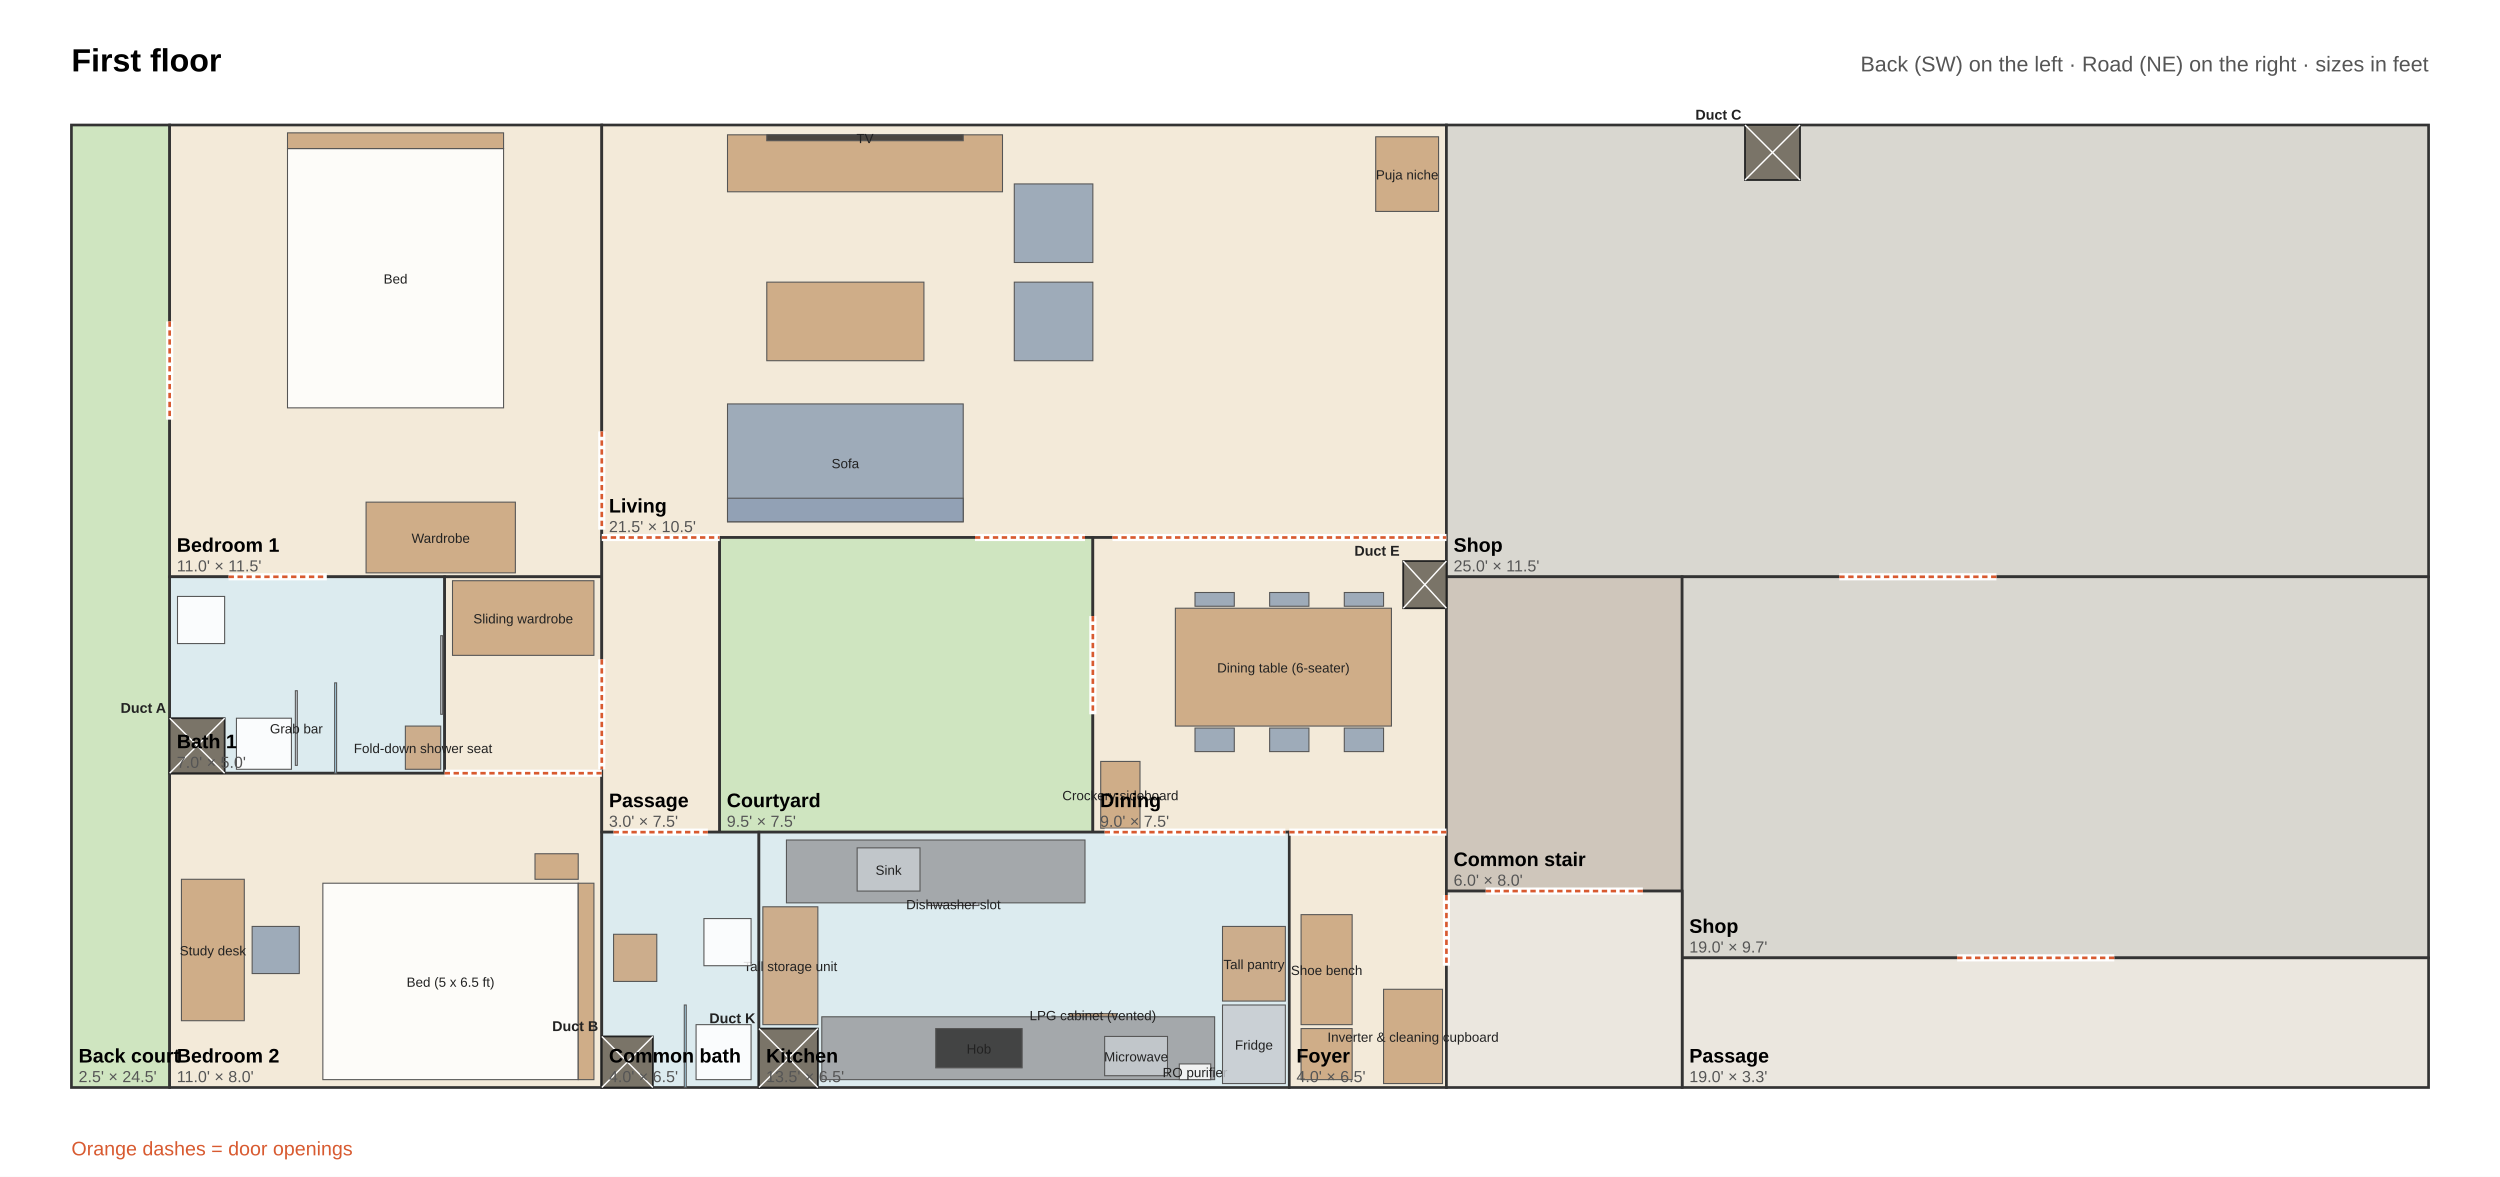
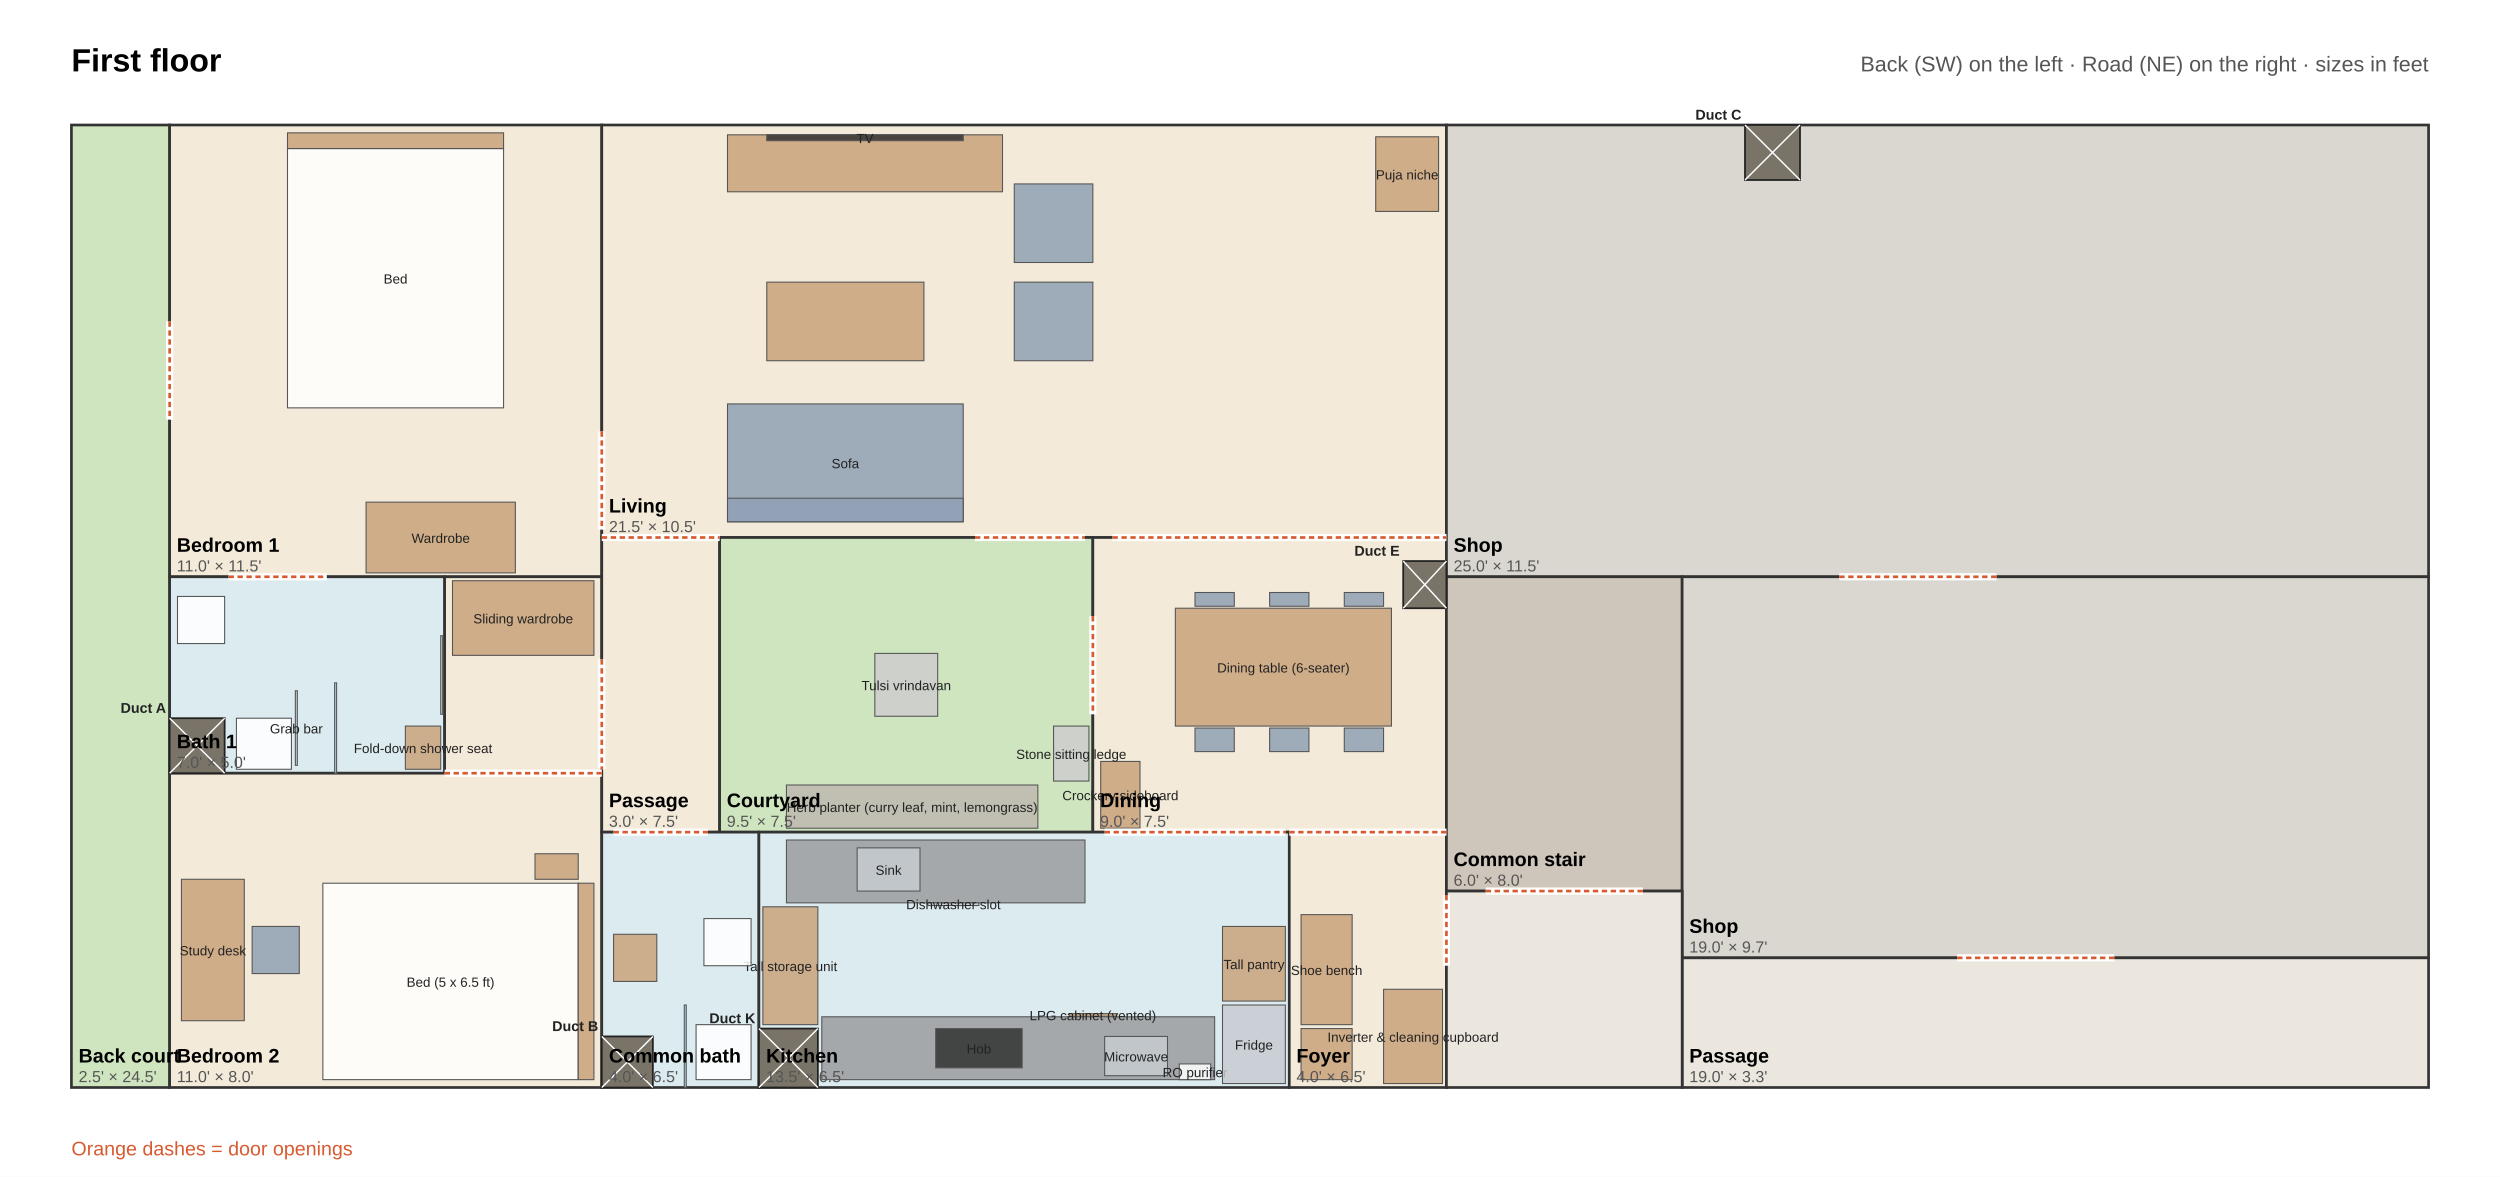
<svg xmlns="http://www.w3.org/2000/svg" width="1400" height="659" viewBox="0 0 1400 659" font-family="Arial, sans-serif">
  <rect width="100%" height="100%" fill="#fff" />
  <text x="40" y="40" font-size="18" font-weight="bold">First floor</text>
  <text x="1360" y="40" font-size="12" text-anchor="end" fill="#555">Back (SW) on the left · Road (NE) on the right · sizes in feet</text>
  <line x1="40" y1="70" x2="40" y2="609" stroke="#eee" />
  <line x1="150" y1="70" x2="150" y2="609" stroke="#eee" />
  <line x1="260" y1="70" x2="260" y2="609" stroke="#eee" />
  <line x1="370" y1="70" x2="370" y2="609" stroke="#eee" />
  <line x1="480" y1="70" x2="480" y2="609" stroke="#eee" />
  <line x1="590" y1="70" x2="590" y2="609" stroke="#eee" />
  <line x1="700" y1="70" x2="700" y2="609" stroke="#eee" />
  <line x1="810" y1="70" x2="810" y2="609" stroke="#eee" />
  <line x1="920" y1="70" x2="920" y2="609" stroke="#eee" />
  <line x1="1030" y1="70" x2="1030" y2="609" stroke="#eee" />
  <line x1="1140" y1="70" x2="1140" y2="609" stroke="#eee" />
  <line x1="1250" y1="70" x2="1250" y2="609" stroke="#eee" />
  <line x1="1360" y1="70" x2="1360" y2="609" stroke="#eee" />
  <rect x="40" y="70" width="55" height="539" fill="#cfe5c0" stroke="#333" stroke-width="1.5" />
  <rect x="95" y="70" width="242" height="253" fill="#f3ead9" stroke="#333" stroke-width="1.5" />
  <rect x="95" y="323" width="154" height="110" fill="#dcebef" stroke="#333" stroke-width="1.5" />
  <rect x="249" y="323" width="88" height="110" fill="#f3ead9" stroke="#333" stroke-width="1.5" />
  <rect x="95" y="433" width="242" height="176" fill="#f3ead9" stroke="#333" stroke-width="1.5" />
  <rect x="337" y="70" width="473" height="231" fill="#f3ead9" stroke="#333" stroke-width="1.5" />
  <rect x="337" y="301" width="66" height="165" fill="#f3ead9" stroke="#333" stroke-width="1.5" />
  <rect x="403" y="301" width="209" height="165" fill="#cfe5c0" stroke="#333" stroke-width="1.5" />
  <rect x="612" y="301" width="198" height="165" fill="#f3ead9" stroke="#333" stroke-width="1.5" />
  <rect x="337" y="466" width="88" height="143" fill="#dcebef" stroke="#333" stroke-width="1.5" />
  <rect x="425" y="466" width="297" height="143" fill="#dcebef" stroke="#333" stroke-width="1.5" />
  <rect x="722" y="466" width="88" height="143" fill="#f3ead9" stroke="#333" stroke-width="1.5" />
  <rect x="810" y="70" width="550" height="253" fill="#d9d7d0" stroke="#333" stroke-width="1.5" />
  <rect x="810" y="323" width="132" height="176" fill="#cfc6bb" stroke="#333" stroke-width="1.5" />
  <rect x="942" y="323" width="418" height="213.4" fill="#d9d7d0" stroke="#333" stroke-width="1.5" />
  <rect x="942" y="536.4" width="418" height="72.6" fill="#ebe7df" stroke="#333" stroke-width="1.5" />
  <rect x="810" y="499" width="132" height="110" fill="#ebe7df" stroke="#333" stroke-width="1.5" />
  <rect x="407.4" y="75.5" width="154" height="31.9" fill="#c9a27a" fill-opacity="0.85" stroke="#555" stroke-width="0.6" />
  <rect x="429.4" y="75.5" width="110" height="3.3" fill="#333" fill-opacity="0.85" stroke="#555" stroke-width="0.6" />
  <text x="484.4" y="80.15" font-size="7.5" text-anchor="middle" fill="#222">TV</text>
  <rect x="407.4" y="226.2" width="132" height="66" fill="#8fa0b4" fill-opacity="0.85" stroke="#555" stroke-width="0.6" />
  <text x="473.4" y="262.2" font-size="7.5" text-anchor="middle" fill="#222">Sofa</text>
  <rect x="407.4" y="279" width="132" height="13.2" fill="#8fa0b4" fill-opacity="0.85" stroke="#555" stroke-width="0.6" />
  <rect x="429.4" y="158" width="88" height="44" fill="#c9a27a" fill-opacity="0.85" stroke="#555" stroke-width="0.6" />
  <rect x="568" y="103" width="44" height="44" fill="#8fa0b4" fill-opacity="0.85" stroke="#555" stroke-width="0.6" />
  <rect x="568" y="158" width="44" height="44" fill="#8fa0b4" fill-opacity="0.85" stroke="#555" stroke-width="0.6" />
  <rect x="770.4" y="76.6" width="35.2" height="41.8" fill="#c9a27a" fill-opacity="0.85" stroke="#555" stroke-width="0.6" />
  <text x="788" y="100.5" font-size="7.5" text-anchor="middle" fill="#222">Puja niche</text>
  <rect x="658.2" y="340.6" width="121" height="66" fill="#c9a27a" fill-opacity="0.85" stroke="#555" stroke-width="0.6" />
  <text x="718.7" y="376.6" font-size="7.5" text-anchor="middle" fill="#222">Dining table (6-seater)</text>
  <rect x="669.2" y="331.8" width="22" height="7.7" fill="#8fa0b4" fill-opacity="0.85" stroke="#555" stroke-width="0.6" />
  <rect x="669.2" y="407.7" width="22" height="13.2" fill="#8fa0b4" fill-opacity="0.85" stroke="#555" stroke-width="0.6" />
  <rect x="711" y="331.8" width="22" height="7.7" fill="#8fa0b4" fill-opacity="0.85" stroke="#555" stroke-width="0.6" />
  <rect x="711" y="407.7" width="22" height="13.2" fill="#8fa0b4" fill-opacity="0.85" stroke="#555" stroke-width="0.6" />
  <rect x="752.8" y="331.8" width="22" height="7.7" fill="#8fa0b4" fill-opacity="0.85" stroke="#555" stroke-width="0.6" />
  <rect x="752.8" y="407.7" width="22" height="13.2" fill="#8fa0b4" fill-opacity="0.85" stroke="#555" stroke-width="0.6" />
  <rect x="616.4" y="426.4" width="22" height="37.4" fill="#c9a27a" fill-opacity="0.85" stroke="#555" stroke-width="0.6" />
  <text x="627.4" y="448.1" font-size="7.5" text-anchor="middle" fill="#222">Crockery sideboard</text>
  <rect x="728.6" y="512.2" width="28.6" height="61.6" fill="#c9a27a" fill-opacity="0.85" stroke="#555" stroke-width="0.6" />
  <text x="742.9" y="546" font-size="7.5" text-anchor="middle" fill="#222">Shoe bench</text>
  <rect x="728.6" y="576" width="28.6" height="28.6" fill="#c9a27a" fill-opacity="0.85" stroke="#555" stroke-width="0.6" />
  <rect x="440.4" y="470.4" width="167.2" height="35.2" fill="#9a9c9f" fill-opacity="0.85" stroke="#555" stroke-width="0.6" />
  <rect x="480" y="474.8" width="35.2" height="24.2" fill="#c7cbd0" fill-opacity="0.85" stroke="#555" stroke-width="0.6" />
  <text x="497.6" y="489.9" font-size="7.5" text-anchor="middle" fill="#222">Sink</text>
  <rect x="519.6" y="505.6" width="28.6" height="1.5" fill="#c7cbd0" fill-opacity="0.85" stroke="#555" stroke-width="0.6" />
  <text x="533.9" y="509.15" font-size="7.5" text-anchor="middle" fill="#222">Dishwasher slot</text>
  <rect x="460.2" y="569.4" width="220" height="35.2" fill="#9a9c9f" fill-opacity="0.85" stroke="#555" stroke-width="0.6" />
  <rect x="524" y="576" width="48.4" height="22" fill="#333" fill-opacity="0.85" stroke="#555" stroke-width="0.6" />
  <text x="548.2" y="590" font-size="7.5" text-anchor="middle" fill="#222">Hob</text>
  <rect x="598.8" y="567.64" width="26.4" height="1.5" fill="#c9a27a" fill-opacity="0.85" stroke="#555" stroke-width="0.6" />
  <text x="612" y="571.3" font-size="7.5" text-anchor="middle" fill="#222">LPG cabinet (vented)</text>
  <rect x="618.6" y="580.4" width="35.2" height="22" fill="#c7cbd0" fill-opacity="0.85" stroke="#555" stroke-width="0.6" />
  <text x="636.2" y="594.4" font-size="7.5" text-anchor="middle" fill="#222">Microwave</text>
  <rect x="660.4" y="595.8" width="17.6" height="8.8" fill="#ffffff" fill-opacity="0.85" stroke="#555" stroke-width="0.6" />
  <text x="669.2" y="603.2" font-size="7.5" text-anchor="middle" fill="#222">RO purifier</text>
  <rect x="684.6" y="562.8" width="35.2" height="44" fill="#c7cbd0" fill-opacity="0.85" stroke="#555" stroke-width="0.6" />
  <text x="702.2" y="587.8" font-size="7.5" text-anchor="middle" fill="#222">Fridge</text>
  <rect x="684.6" y="518.8" width="35.2" height="41.8" fill="#c9a27a" fill-opacity="0.85" stroke="#555" stroke-width="0.6" />
  <text x="702.2" y="542.7" font-size="7.5" text-anchor="middle" fill="#222">Tall pantry</text>
  <rect x="427.2" y="507.8" width="30.8" height="66" fill="#c9a27a" fill-opacity="0.85" stroke="#555" stroke-width="0.6" />
  <text x="442.6" y="543.8" font-size="7.5" text-anchor="middle" fill="#222">Tall storage unit</text>
  <rect x="343.6" y="523.2" width="24.2" height="26.4" fill="#c9a27a" fill-opacity="0.85" stroke="#555" stroke-width="0.6" />
  <rect x="394.2" y="514.4" width="26.4" height="26.4" fill="#ffffff" fill-opacity="0.85" stroke="#555" stroke-width="0.6" />
  <rect x="389.8" y="573.8" width="30.8" height="30.8" fill="#ffffff" fill-opacity="0.85" stroke="#555" stroke-width="0.6" />
  <rect x="383.2" y="562.8" width="1.1" height="46.2" fill="#9fcfe6" fill-opacity="0.85" stroke="#555" stroke-width="0.6" />
  <rect x="161" y="83.2" width="121" height="145.2" fill="#ffffff" fill-opacity="0.85" stroke="#555" stroke-width="0.6" />
  <text x="221.5" y="158.8" font-size="7.5" text-anchor="middle" fill="#222">Bed</text>
  <rect x="161" y="74.4" width="121" height="8.8" fill="#c9a27a" fill-opacity="0.85" stroke="#555" stroke-width="0.6" />
  <rect x="205" y="281.2" width="83.6" height="39.6" fill="#c9a27a" fill-opacity="0.85" stroke="#555" stroke-width="0.6" />
  <text x="246.8" y="304" font-size="7.5" text-anchor="middle" fill="#222">Wardrobe</text>
  <rect x="99.4" y="334" width="26.4" height="26.4" fill="#ffffff" fill-opacity="0.85" stroke="#555" stroke-width="0.6" />
  <rect x="132.4" y="402.2" width="30.8" height="28.6" fill="#ffffff" fill-opacity="0.85" stroke="#555" stroke-width="0.6" />
  <rect x="165.4" y="386.8" width="1.1" height="41.8" fill="#c7cbd0" fill-opacity="0.85" stroke="#555" stroke-width="0.6" />
  <text x="165.95" y="410.7" font-size="7.5" text-anchor="middle" fill="#222">Grab bar</text>
  <rect x="187.4" y="382.4" width="1.1" height="50.6" fill="#9fcfe6" fill-opacity="0.85" stroke="#555" stroke-width="0.6" />
  <rect x="227" y="406.6" width="19.8" height="24.2" fill="#c9a27a" fill-opacity="0.85" stroke="#555" stroke-width="0.6" />
  <text x="236.9" y="421.7" font-size="7.5" text-anchor="middle" fill="#222">Fold-down shower seat</text>
  <rect x="246.8" y="356" width="1.1" height="44" fill="#c7cbd0" fill-opacity="0.85" stroke="#555" stroke-width="0.6" />
  <rect x="774.8" y="554" width="33" height="52.8" fill="#c9a27a" fill-opacity="0.85" stroke="#555" stroke-width="0.6" />
  <text x="791.3" y="583.4" font-size="7.5" text-anchor="middle" fill="#222">Inverter &amp; cleaning cupboard</text>
  <rect x="180.8" y="494.6" width="143" height="110" fill="#ffffff" fill-opacity="0.85" stroke="#555" stroke-width="0.6" />
  <text x="252.3" y="552.6" font-size="7.5" text-anchor="middle" fill="#222">Bed (5 x 6.5 ft)</text>
  <rect x="323.8" y="494.6" width="8.8" height="110" fill="#c9a27a" fill-opacity="0.85" stroke="#555" stroke-width="0.6" />
  <rect x="299.6" y="478.1" width="24.2" height="14.3" fill="#c9a27a" fill-opacity="0.85" stroke="#555" stroke-width="0.6" />
  <rect x="101.6" y="492.4" width="35.2" height="79.2" fill="#c9a27a" fill-opacity="0.85" stroke="#555" stroke-width="0.6" />
  <text x="119.2" y="535" font-size="7.5" text-anchor="middle" fill="#222">Study desk</text>
  <rect x="141.2" y="518.8" width="26.4" height="26.4" fill="#8fa0b4" fill-opacity="0.85" stroke="#555" stroke-width="0.6" />
  <rect x="253.4" y="325.2" width="79.2" height="41.8" fill="#c9a27a" fill-opacity="0.85" stroke="#555" stroke-width="0.6" />
  <text x="293" y="349.1" font-size="7.5" text-anchor="middle" fill="#222">Sliding wardrobe</text>
+   <rect x="489.9" y="365.9" width="35.2" height="35.2" fill="#ccc" fill-opacity="0.85" stroke="#555" stroke-width="0.6" />
+   <text x="507.5" y="386.5" font-size="7.5" text-anchor="middle" fill="#222">Tulsi vrindavan</text>
+   <rect x="440.4" y="439.6" width="140.8" height="24.2" fill="#bdb8ae" fill-opacity="0.85" stroke="#555" stroke-width="0.6" />
+   <text x="510.8" y="454.7" font-size="7.5" text-anchor="middle" fill="#222">Herb planter (curry leaf, mint, lemongrass)</text>
+   <rect x="590" y="406.6" width="19.8" height="30.8" fill="#ccc" fill-opacity="0.85" stroke="#555" stroke-width="0.6" />
+   <text x="599.9" y="425" font-size="7.5" text-anchor="middle" fill="#222">Stone sitting ledge</text>
  <rect x="95" y="402.2" width="30.8" height="30.8" fill="#7a7468" stroke="#222" stroke-width="1" />
  <line x1="95" y1="402.2" x2="125.8" y2="433" stroke="#fff" stroke-width="0.8" />
  <line x1="125.8" y1="402.2" x2="95" y2="433" stroke="#fff" stroke-width="0.8" />
  <text x="93" y="399.2" font-size="8" text-anchor="end" fill="#222" font-weight="bold">Duct A</text>
  <rect x="337" y="580.4" width="28.6" height="28.6" fill="#7a7468" stroke="#222" stroke-width="1" />
  <line x1="337" y1="580.4" x2="365.6" y2="609" stroke="#fff" stroke-width="0.8" />
  <line x1="365.6" y1="580.4" x2="337" y2="609" stroke="#fff" stroke-width="0.8" />
  <text x="335" y="577.4" font-size="8" text-anchor="end" fill="#222" font-weight="bold">Duct B</text>
  <rect x="425" y="576" width="33" height="33" fill="#7a7468" stroke="#222" stroke-width="1" />
  <line x1="425" y1="576" x2="458" y2="609" stroke="#fff" stroke-width="0.8" />
  <line x1="458" y1="576" x2="425" y2="609" stroke="#fff" stroke-width="0.8" />
  <text x="423" y="573" font-size="8" text-anchor="end" fill="#222" font-weight="bold">Duct K</text>
  <rect x="977.2" y="70" width="30.8" height="30.8" fill="#7a7468" stroke="#222" stroke-width="1" />
  <line x1="977.2" y1="70" x2="1008" y2="100.8" stroke="#fff" stroke-width="0.8" />
  <line x1="1008" y1="70" x2="977.2" y2="100.8" stroke="#fff" stroke-width="0.8" />
  <text x="975.2" y="67" font-size="8" text-anchor="end" fill="#222" font-weight="bold">Duct C</text>
  <rect x="785.8" y="314.2" width="24.2" height="26.4" fill="#7a7468" stroke="#222" stroke-width="1" />
  <line x1="785.8" y1="314.2" x2="810" y2="340.6" stroke="#fff" stroke-width="0.8" />
  <line x1="810" y1="314.2" x2="785.8" y2="340.6" stroke="#fff" stroke-width="0.8" />
  <text x="783.8" y="311.2" font-size="8" text-anchor="end" fill="#222" font-weight="bold">Duct E</text>
  <line x1="810" y1="501.2" x2="810" y2="540.8" stroke="#fff" stroke-width="4" />
  <line x1="810" y1="501.2" x2="810" y2="540.8" stroke="#d85a30" stroke-width="1.5" stroke-dasharray="3 2" />
  <line x1="832" y1="499" x2="920" y2="499" stroke="#fff" stroke-width="4" />
  <line x1="832" y1="499" x2="920" y2="499" stroke="#d85a30" stroke-width="1.5" stroke-dasharray="3 2" />
  <line x1="722" y1="466" x2="810" y2="466" stroke="#fff" stroke-width="4" />
  <line x1="722" y1="466" x2="810" y2="466" stroke="#d85a30" stroke-width="1.5" stroke-dasharray="3 2" />
  <line x1="337" y1="301" x2="403" y2="301" stroke="#fff" stroke-width="4" />
  <line x1="337" y1="301" x2="403" y2="301" stroke="#d85a30" stroke-width="1.5" stroke-dasharray="3 2" />
  <line x1="623" y1="301" x2="810" y2="301" stroke="#fff" stroke-width="4" />
  <line x1="623" y1="301" x2="810" y2="301" stroke="#d85a30" stroke-width="1.5" stroke-dasharray="3 2" />
  <line x1="546" y1="301" x2="607.6" y2="301" stroke="#fff" stroke-width="4" />
  <line x1="546" y1="301" x2="607.6" y2="301" stroke="#d85a30" stroke-width="1.5" stroke-dasharray="3 2" />
  <line x1="618.6" y1="466" x2="719.8" y2="466" stroke="#fff" stroke-width="4" />
  <line x1="618.6" y1="466" x2="719.8" y2="466" stroke="#d85a30" stroke-width="1.5" stroke-dasharray="3 2" />
  <line x1="612" y1="345" x2="612" y2="400" stroke="#fff" stroke-width="4" />
  <line x1="612" y1="345" x2="612" y2="400" stroke="#d85a30" stroke-width="1.5" stroke-dasharray="3 2" />
  <line x1="95" y1="180" x2="95" y2="235" stroke="#fff" stroke-width="4" />
  <line x1="95" y1="180" x2="95" y2="235" stroke="#d85a30" stroke-width="1.5" stroke-dasharray="3 2" />
  <line x1="337" y1="241.6" x2="337" y2="296.6" stroke="#fff" stroke-width="4" />
  <line x1="337" y1="241.6" x2="337" y2="296.6" stroke="#d85a30" stroke-width="1.5" stroke-dasharray="3 2" />
  <line x1="128" y1="323" x2="183" y2="323" stroke="#fff" stroke-width="4" />
  <line x1="128" y1="323" x2="183" y2="323" stroke="#d85a30" stroke-width="1.5" stroke-dasharray="3 2" />
  <line x1="337" y1="369.2" x2="337" y2="430.8" stroke="#fff" stroke-width="4" />
  <line x1="337" y1="369.2" x2="337" y2="430.8" stroke="#d85a30" stroke-width="1.5" stroke-dasharray="3 2" />
  <line x1="249" y1="433" x2="337" y2="433" stroke="#fff" stroke-width="4" />
  <line x1="249" y1="433" x2="337" y2="433" stroke="#d85a30" stroke-width="1.5" stroke-dasharray="3 2" />
  <line x1="343.6" y1="466" x2="396.4" y2="466" stroke="#fff" stroke-width="4" />
  <line x1="343.6" y1="466" x2="396.4" y2="466" stroke="#d85a30" stroke-width="1.5" stroke-dasharray="3 2" />
  <line x1="1096" y1="536.4" x2="1184" y2="536.4" stroke="#fff" stroke-width="4" />
  <line x1="1096" y1="536.4" x2="1184" y2="536.4" stroke="#d85a30" stroke-width="1.5" stroke-dasharray="3 2" />
  <line x1="1030" y1="323" x2="1118" y2="323" stroke="#fff" stroke-width="4" />
  <line x1="1030" y1="323" x2="1118" y2="323" stroke="#d85a30" stroke-width="1.5" stroke-dasharray="3 2" />
  <text x="44" y="595" font-size="11" font-weight="bold">Back court</text>
  <text x="44" y="606" font-size="9" fill="#555">2.5' × 24.5'</text>
  <text x="99" y="309" font-size="11" font-weight="bold">Bedroom 1</text>
  <text x="99" y="320" font-size="9" fill="#555">11.0' × 11.5'</text>
  <text x="99" y="419" font-size="11" font-weight="bold">Bath 1</text>
  <text x="99" y="430" font-size="9" fill="#555">7.0' × 5.0'</text>
  <text x="99" y="595" font-size="11" font-weight="bold">Bedroom 2</text>
  <text x="99" y="606" font-size="9" fill="#555">11.0' × 8.0'</text>
  <text x="341" y="287" font-size="11" font-weight="bold">Living</text>
  <text x="341" y="298" font-size="9" fill="#555">21.5' × 10.5'</text>
  <text x="341" y="452" font-size="11" font-weight="bold">Passage</text>
  <text x="341" y="463" font-size="9" fill="#555">3.0' × 7.5'</text>
  <text x="407" y="452" font-size="11" font-weight="bold">Courtyard</text>
  <text x="407" y="463" font-size="9" fill="#555">9.5' × 7.5'</text>
  <text x="616" y="452" font-size="11" font-weight="bold">Dining</text>
  <text x="616" y="463" font-size="9" fill="#555">9.0' × 7.5'</text>
  <text x="341" y="595" font-size="11" font-weight="bold">Common bath</text>
  <text x="341" y="606" font-size="9" fill="#555">4.0' × 6.5'</text>
  <text x="429" y="595" font-size="11" font-weight="bold">Kitchen</text>
  <text x="429" y="606" font-size="9" fill="#555">13.5' × 6.5'</text>
  <text x="726" y="595" font-size="11" font-weight="bold">Foyer</text>
  <text x="726" y="606" font-size="9" fill="#555">4.0' × 6.5'</text>
  <text x="814" y="309" font-size="11" font-weight="bold">Shop</text>
  <text x="814" y="320" font-size="9" fill="#555">25.0' × 11.5'</text>
  <text x="814" y="485" font-size="11" font-weight="bold">Common stair</text>
  <text x="814" y="496" font-size="9" fill="#555">6.0' × 8.0'</text>
  <text x="946" y="522.4" font-size="11" font-weight="bold">Shop</text>
  <text x="946" y="533.4" font-size="9" fill="#555">19.0' × 9.7'</text>
  <text x="946" y="595" font-size="11" font-weight="bold">Passage</text>
  <text x="946" y="606" font-size="9" fill="#555">19.0' × 3.3'</text>
  <text x="40" y="647" font-size="11" fill="#d85a30">Orange dashes = door openings</text>
</svg>
